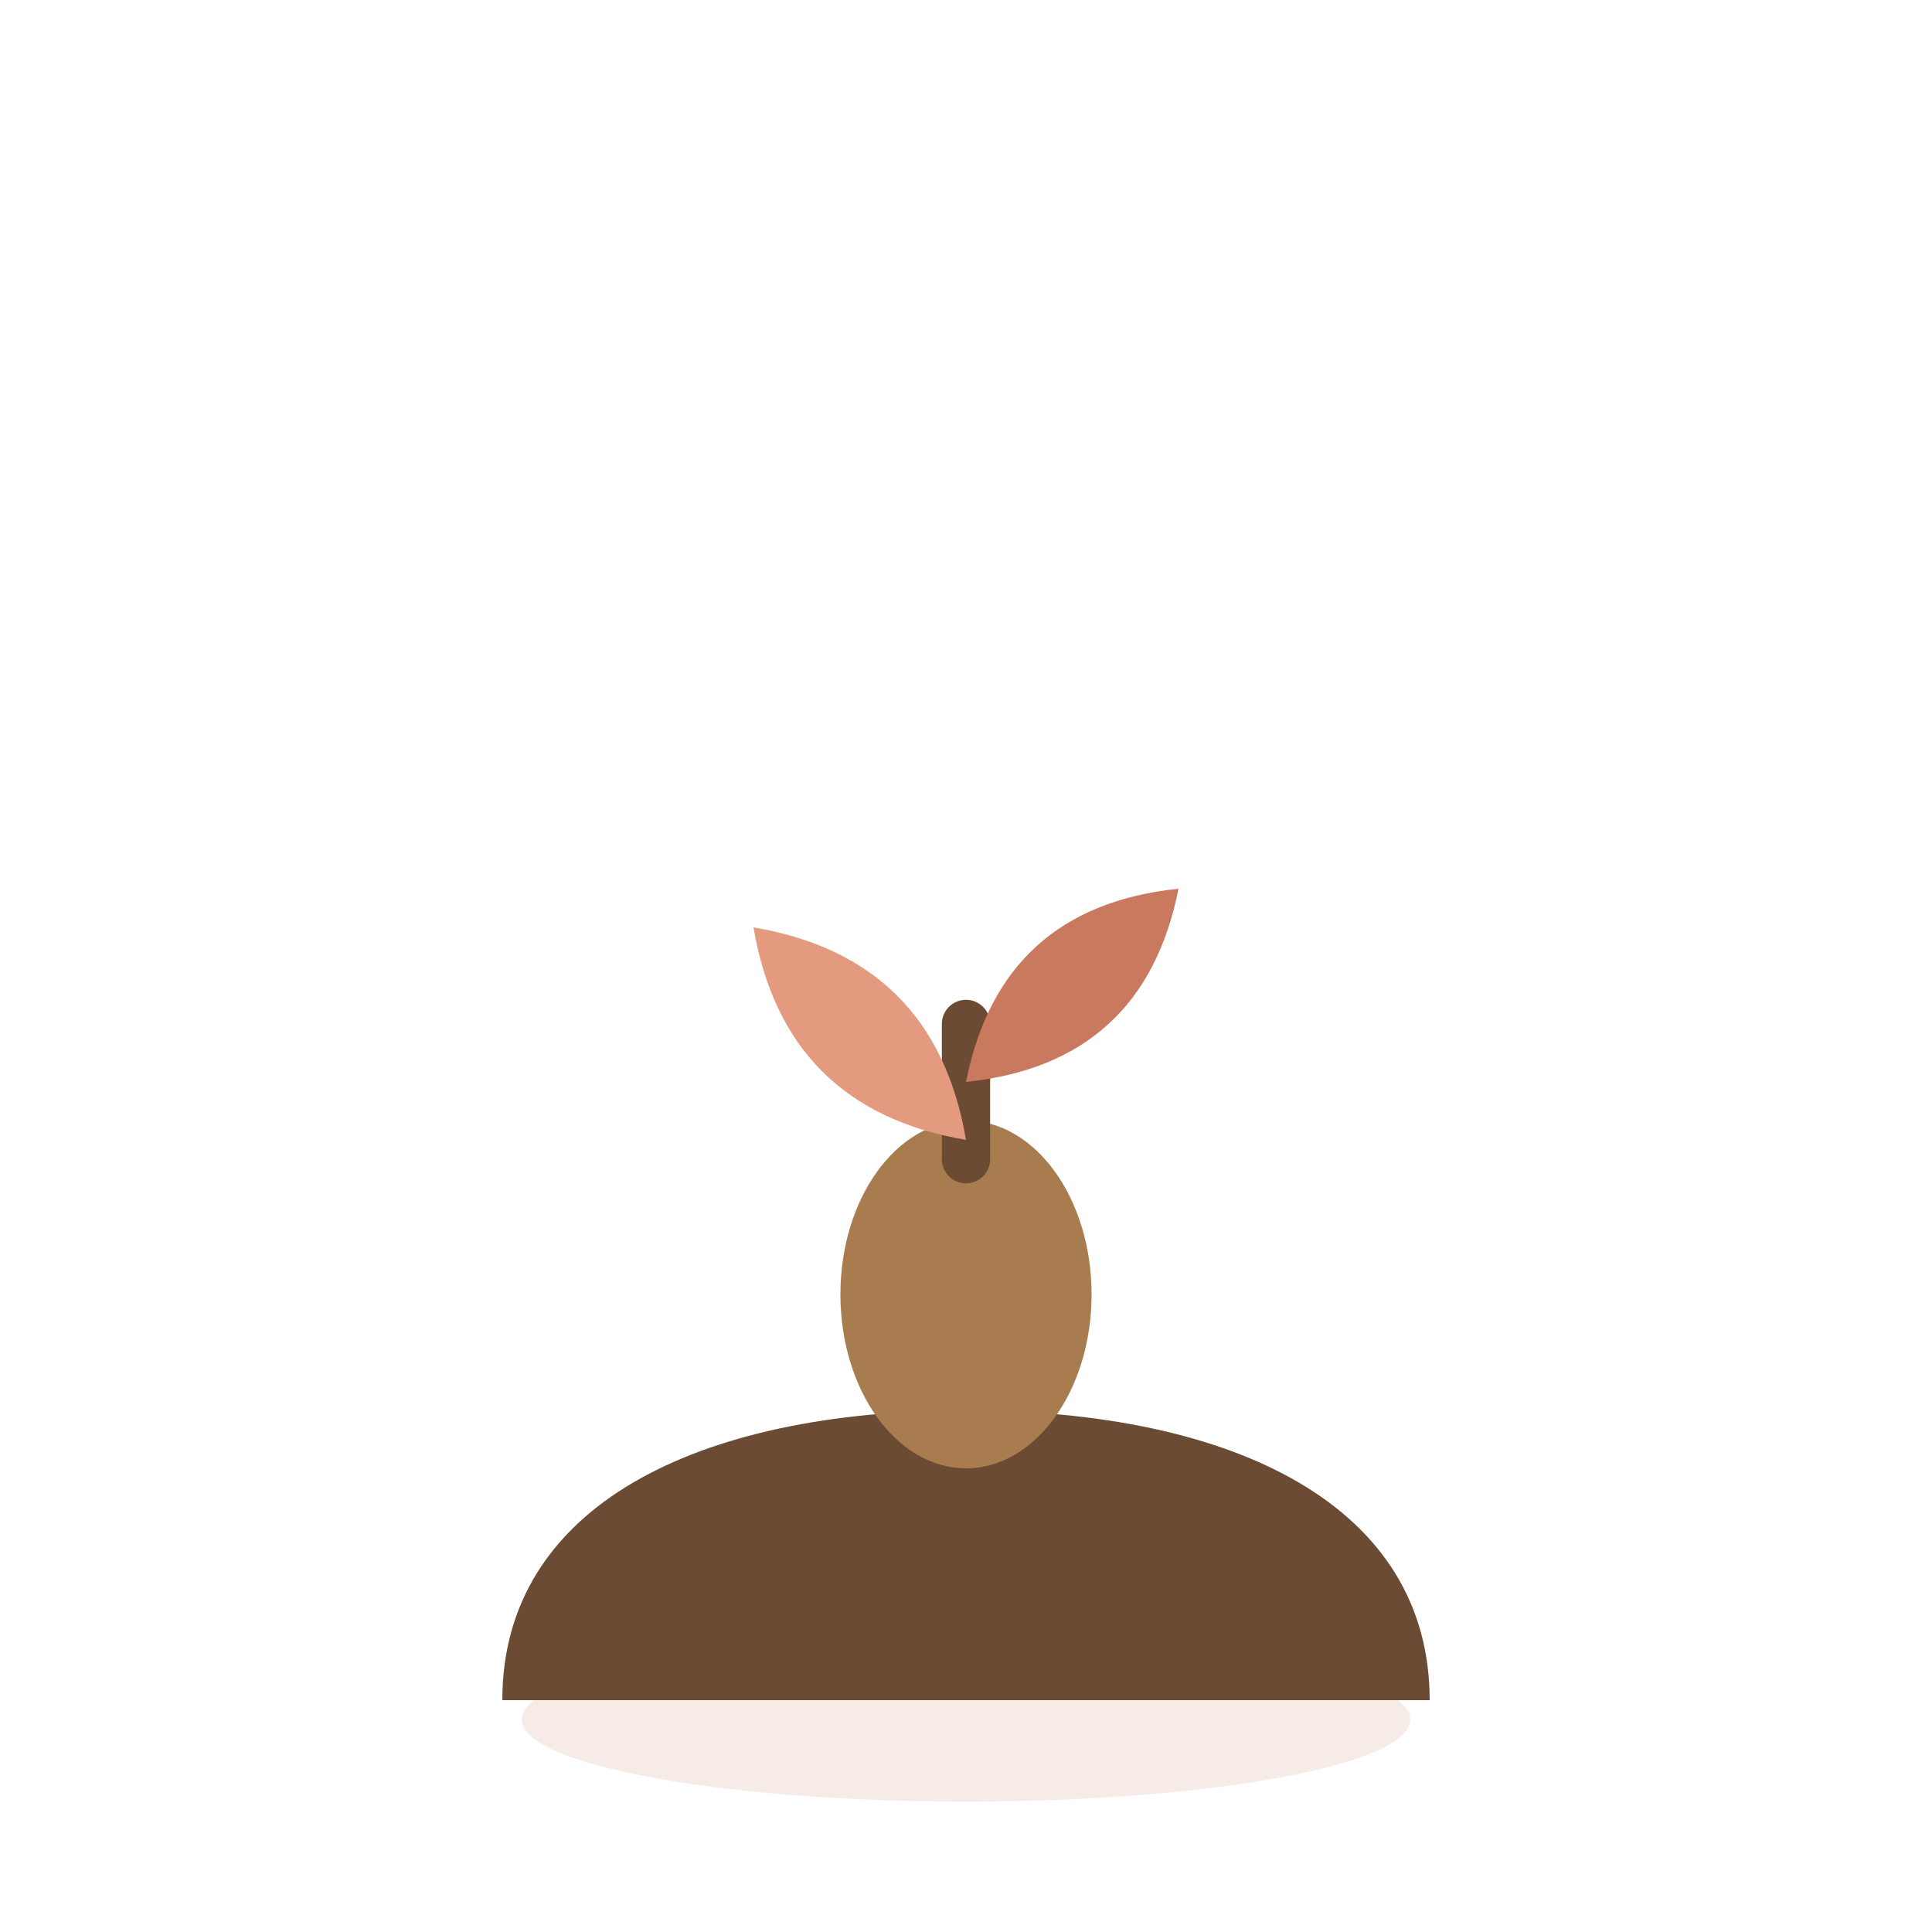
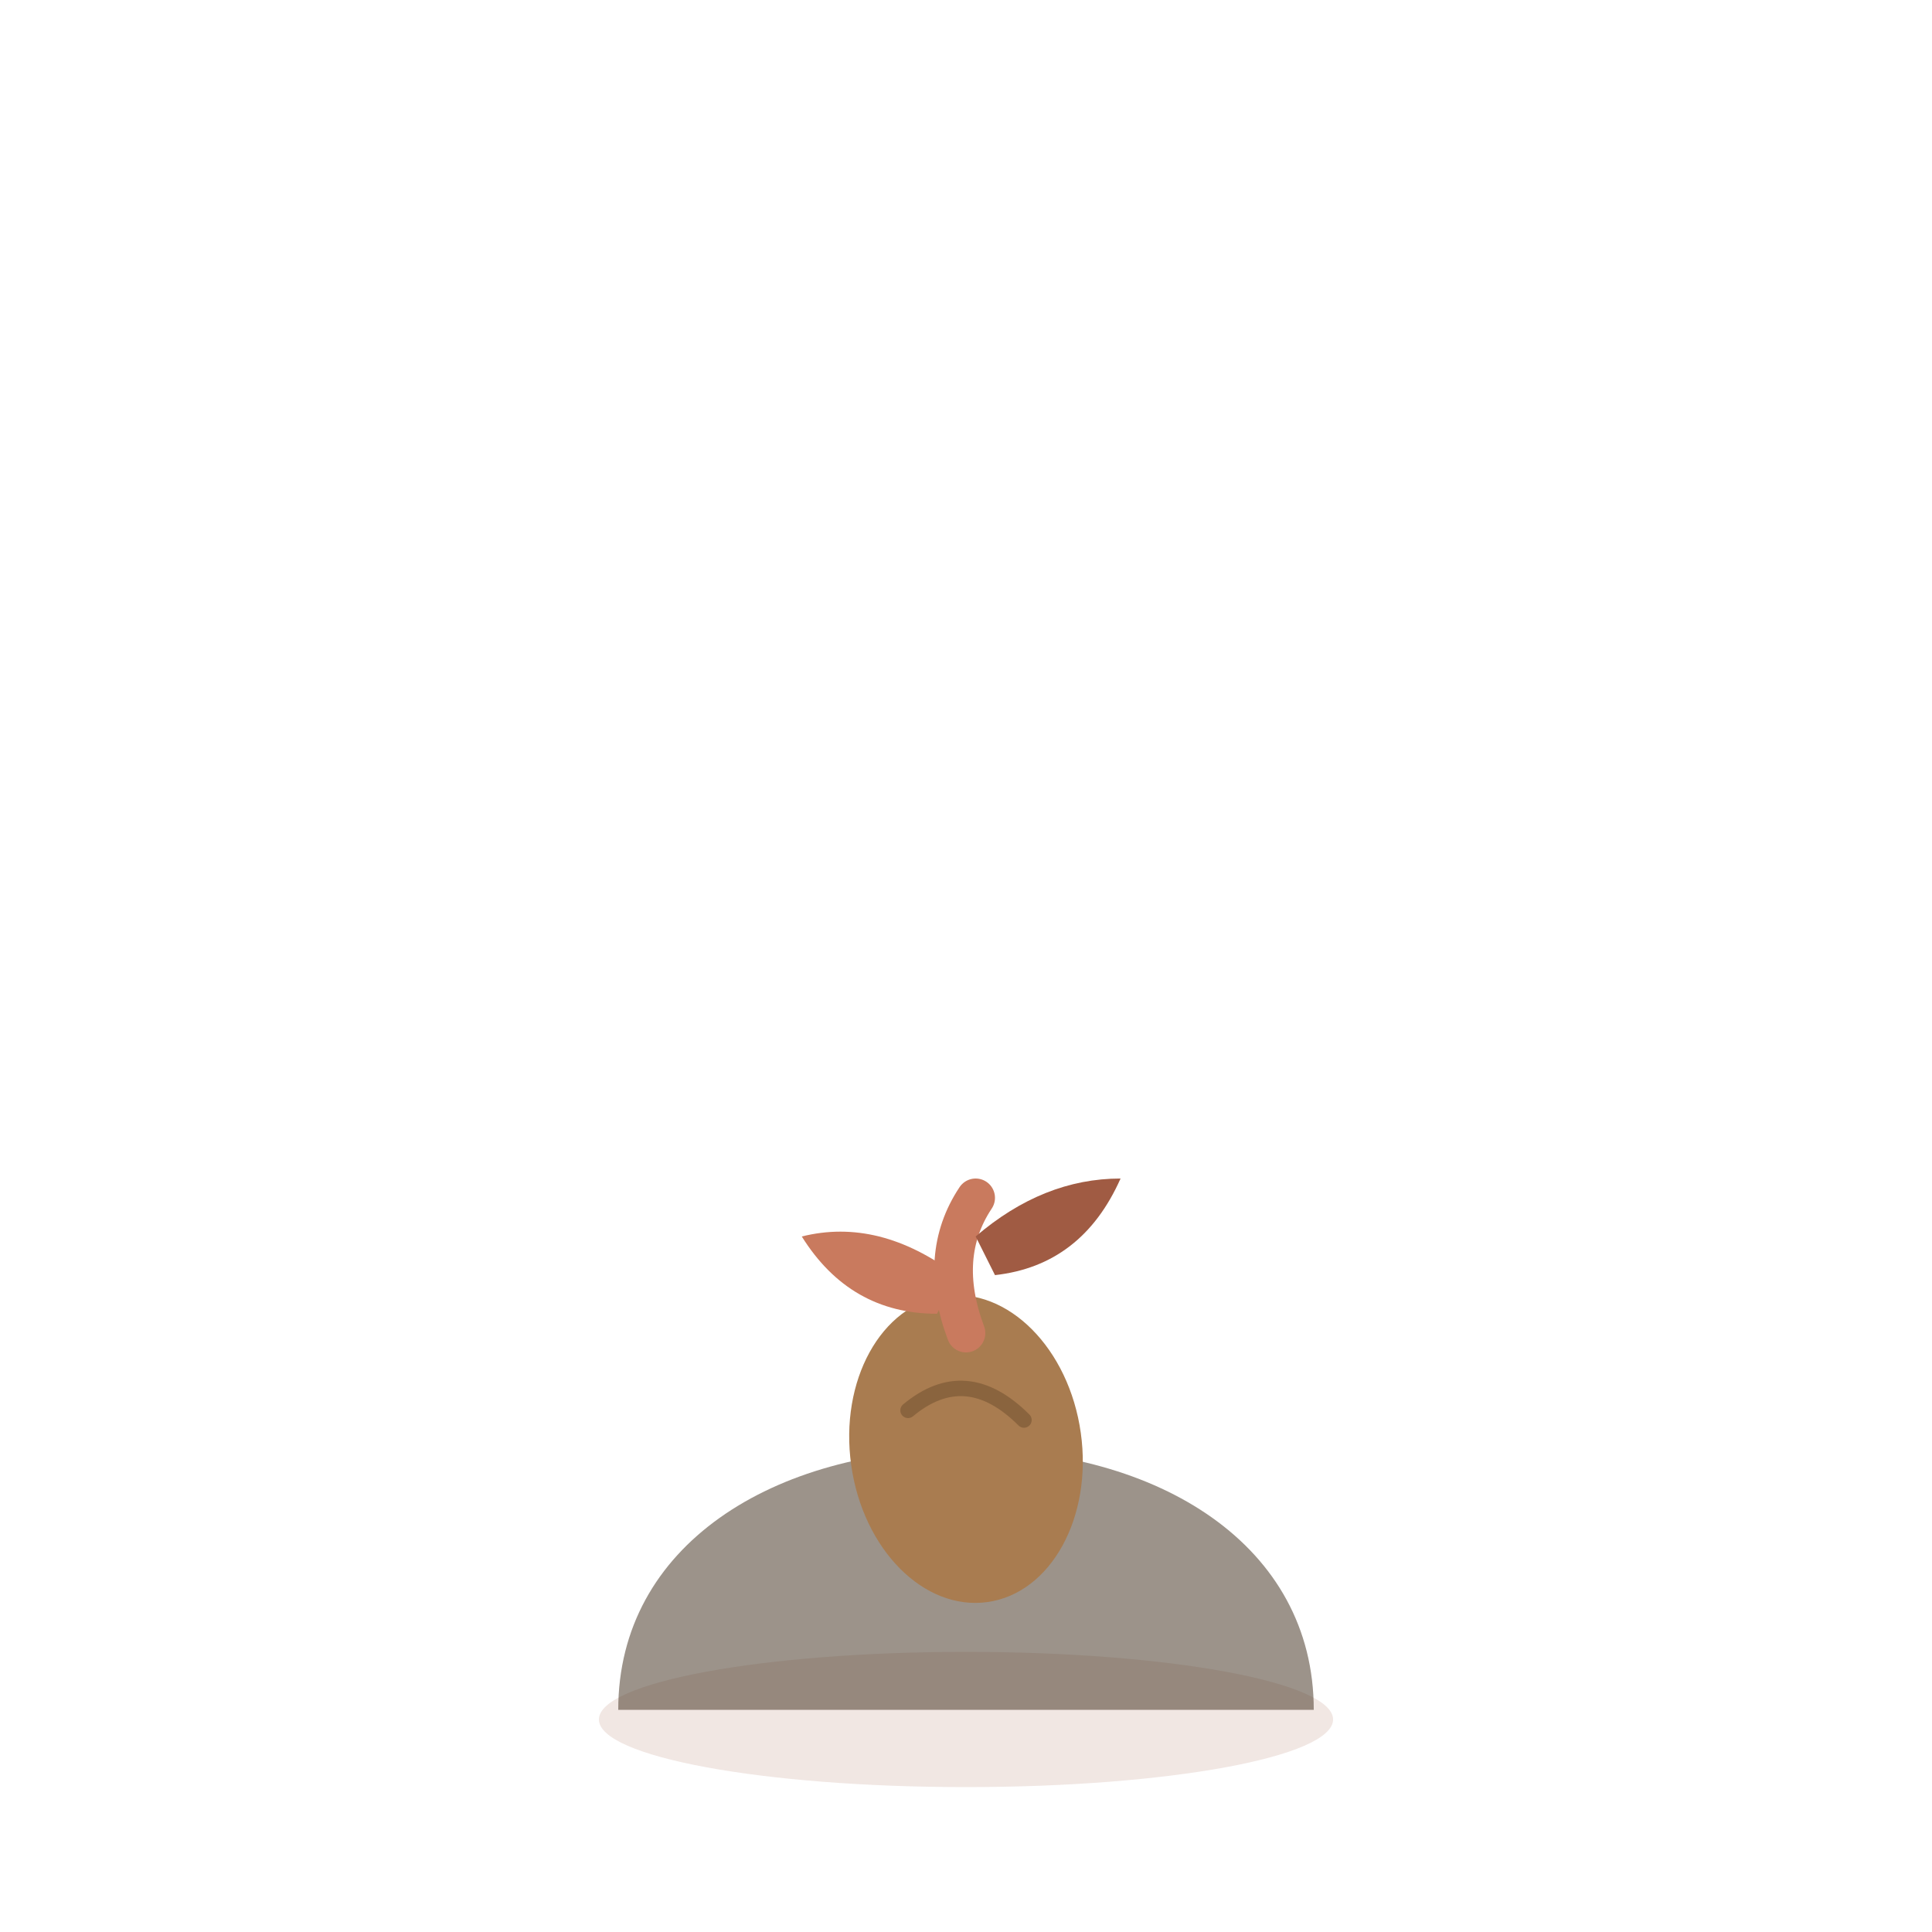
- <svg xmlns="http://www.w3.org/2000/svg" viewBox="0 0 200 200" width="200" height="200" role="img" aria-label="food tree, seed stage">
-   <ellipse cx="100" cy="178" rx="46" ry="8.5" fill="#C97A5E" opacity="0.15" />
-   <path d="M 52 176 C 52 156 72 146 100 146 C 128 146 148 156 148 176 Z" fill="#6B4B33" />
-   <ellipse cx="100" cy="134" rx="13" ry="18" fill="#A97C50" />
-   <path d="M 100 120 L 100 106" stroke="#6B4B33" stroke-width="5" stroke-linecap="round" />
-   <path d="M 100 118 Q 96.8 99.2 78 96 Q 81.2 114.8 100 118 Z" fill="#E39A7E" />
-   <path d="M 100 112 Q 118.4 110.1 122 92 Q 103.6 93.9 100 112 Z" fill="#C97A5E" />
+ <svg xmlns="http://www.w3.org/2000/svg" viewBox="0 0 200 200">
+   <ellipse cx="100" cy="178" rx="38" ry="7" fill="#A05B43" opacity="0.15" />
+   <path d="M64 177 C64 160 80 150 100 150 C120 150 136 160 136 177 Z" fill="#4A3A2A" opacity="0.55" />
+   <ellipse cx="100" cy="150" rx="12" ry="16" fill="#A97C50" transform="rotate(-8 100 150)" />
+   <path d="M94 146 Q100 141 106 147" stroke="#7E5A36" stroke-width="1.6" fill="none" opacity="0.7" stroke-linecap="round" />
+   <path d="M100 138 Q97 130 101 124" stroke="#C97A5E" stroke-width="4" fill="none" stroke-linecap="round" />
+   <path d="M101 128 Q108 122 116 122 Q112 131 103 132 Z" fill="#A05B43" />
+   <path d="M99 132 Q91 126 83 128 Q88 136 97 136 Z" fill="#C97A5E" />
</svg>
